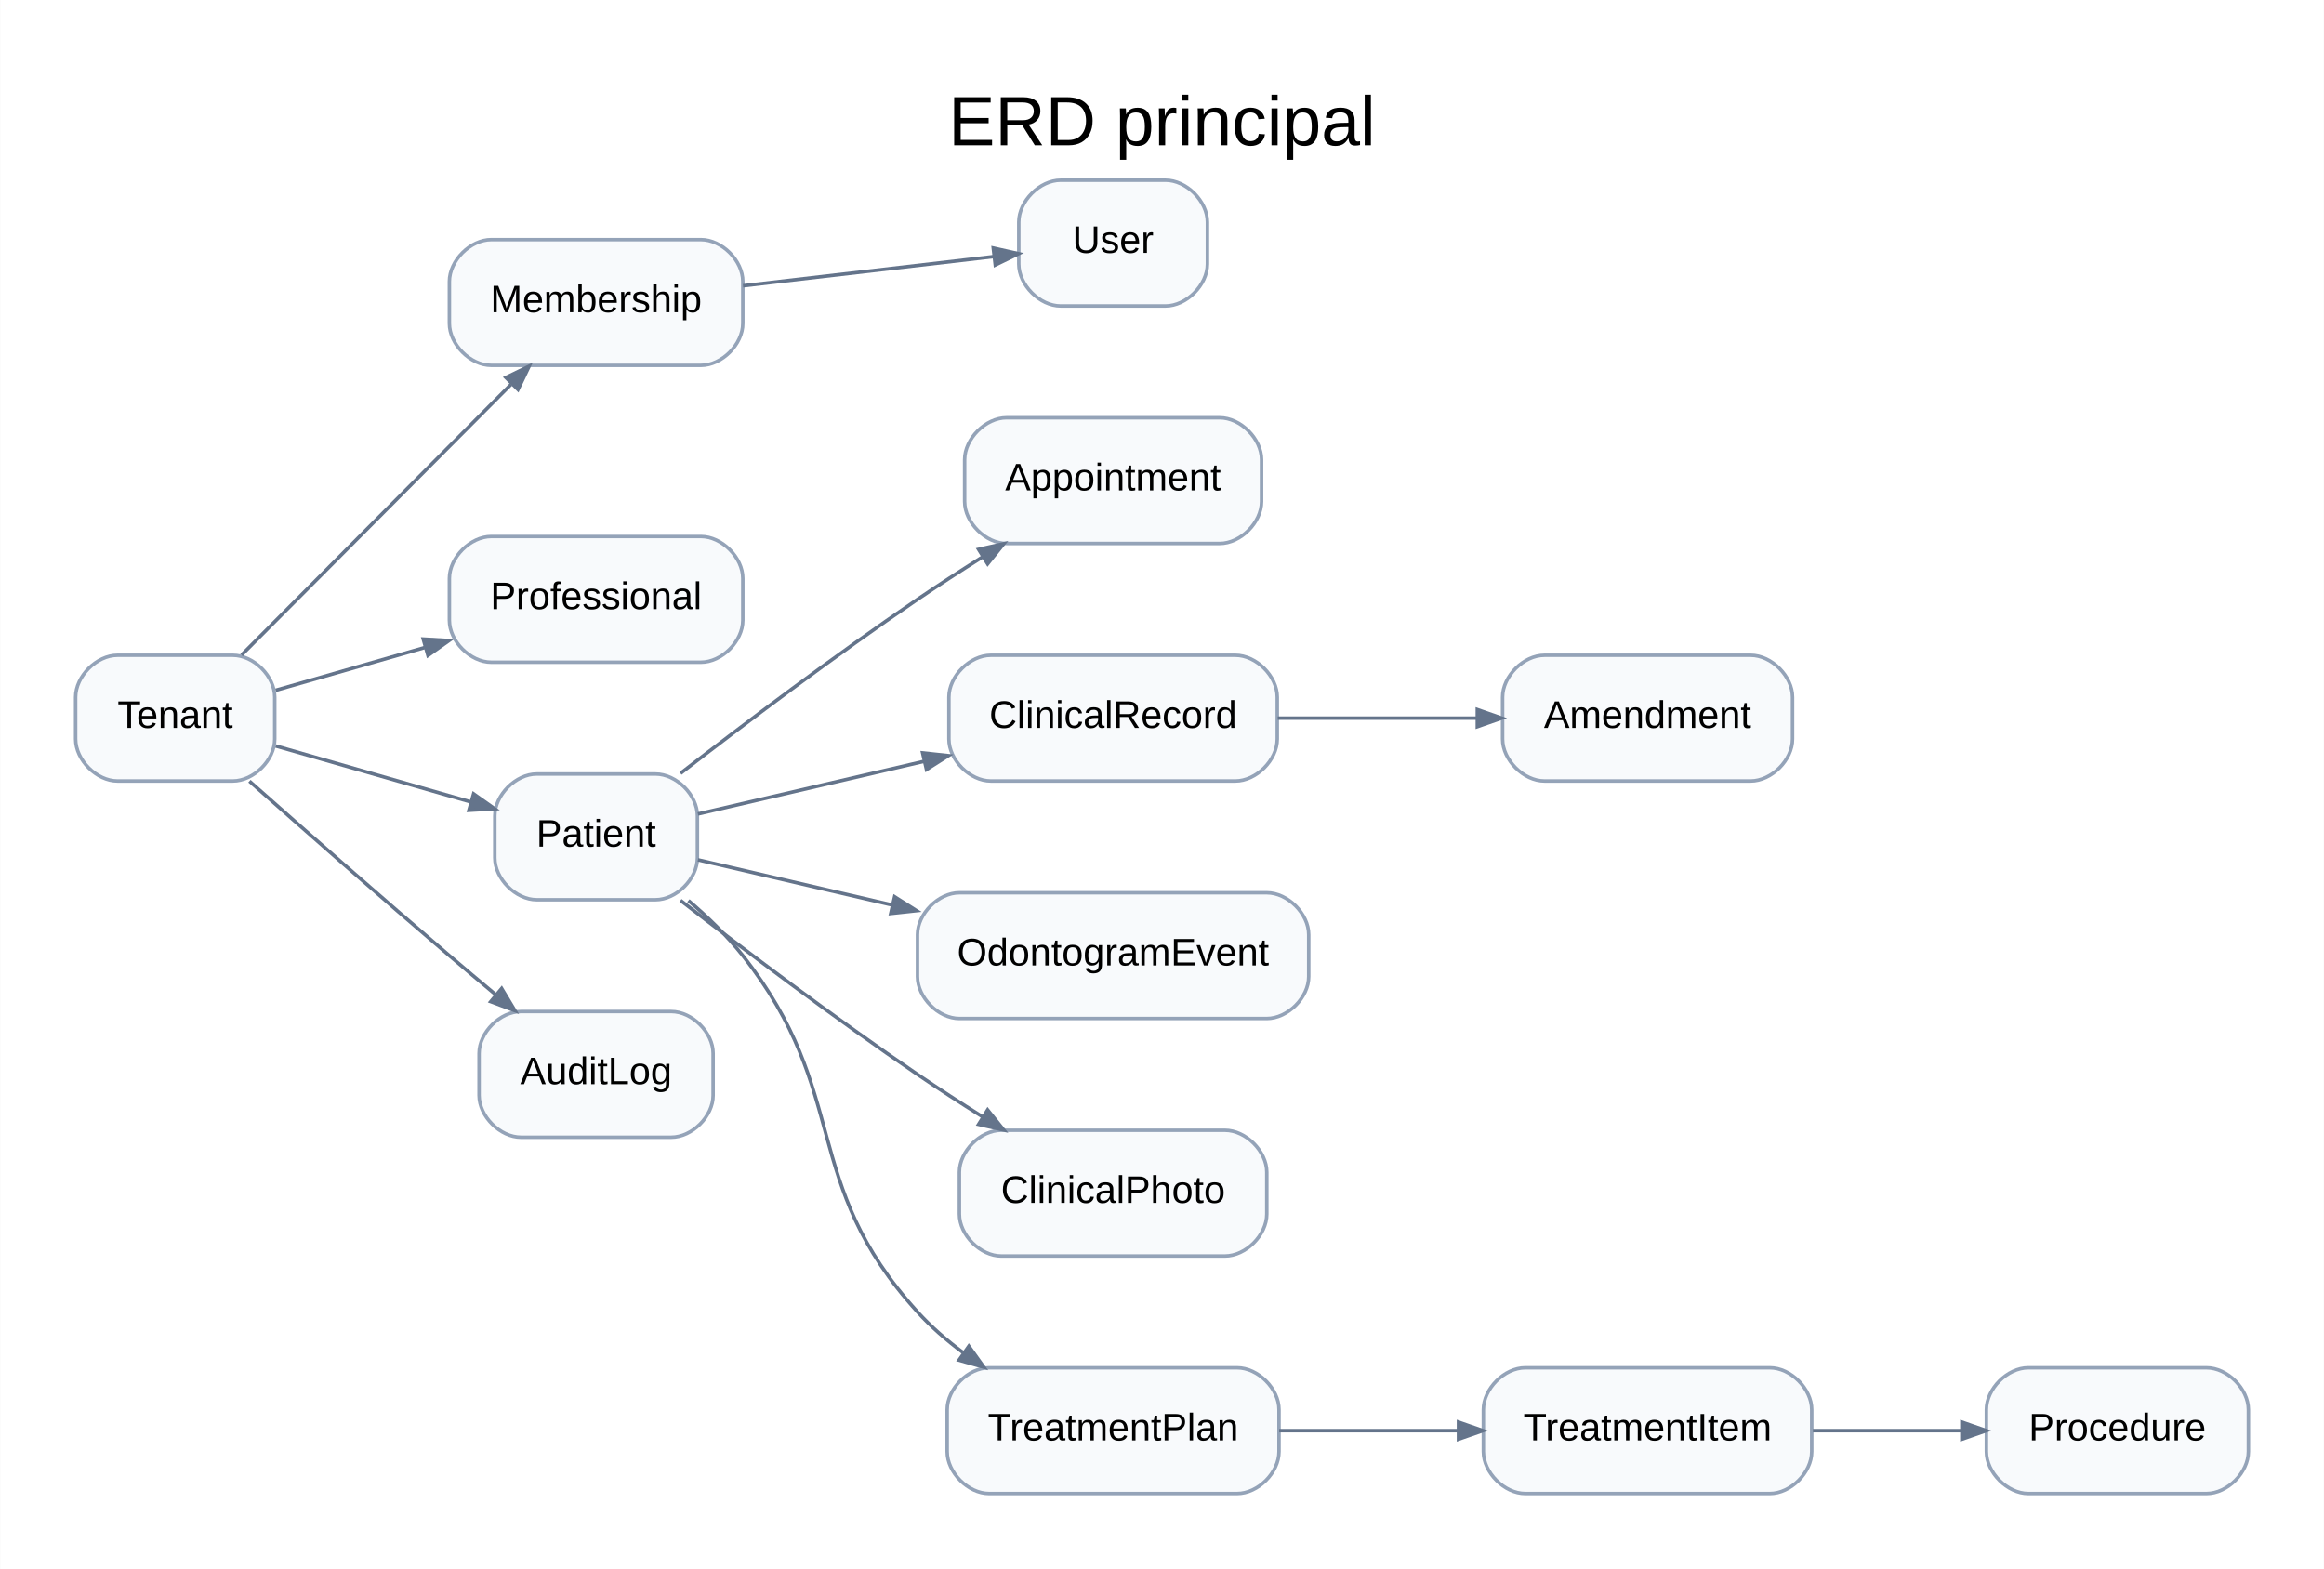
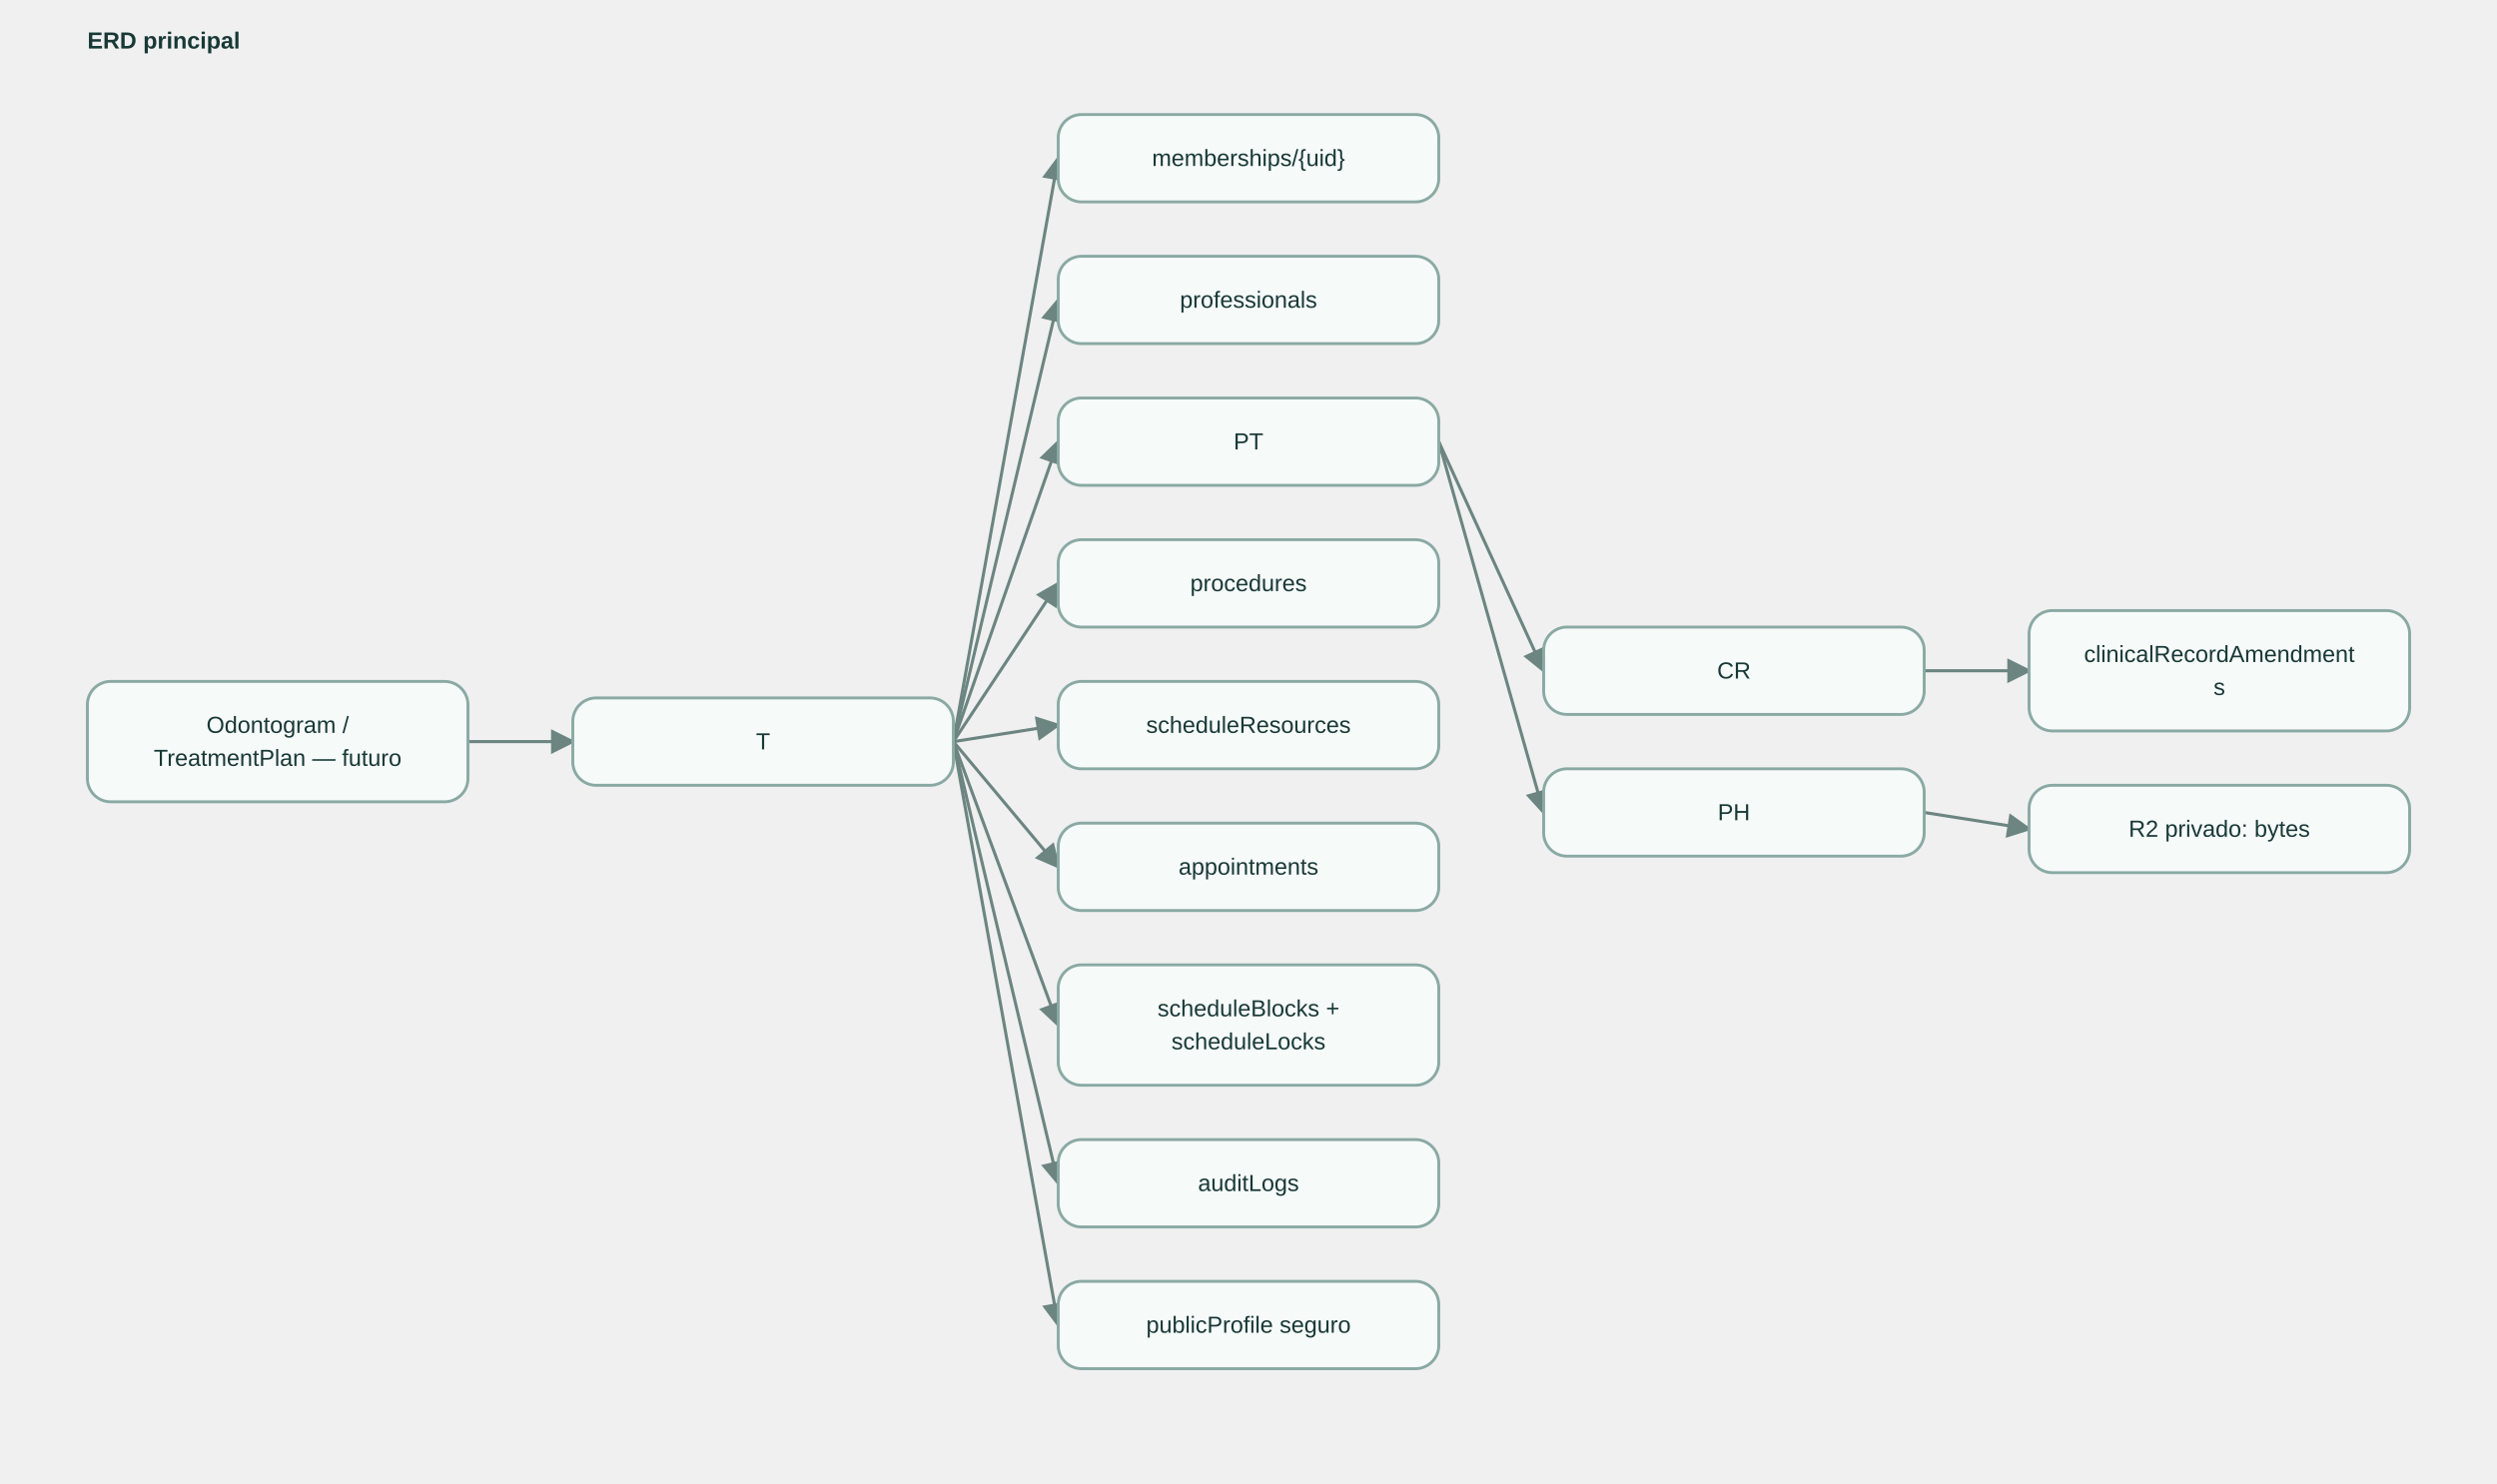
- <svg xmlns="http://www.w3.org/2000/svg" width="665pt" height="449pt" viewBox="0.00 0.00 665.20 449.20">
-   <g id="graph0" class="graph" transform="scale(1 1) rotate(0) translate(21.6 427.6)">
-     <polygon fill="white" stroke="transparent" points="-21.6,21.6 -21.6,-427.6 643.6,-427.6 643.6,21.6 -21.6,21.6" />
-     <text text-anchor="middle" x="311" y="-386" font-family="Arial" font-size="20.00">ERD principal</text>
-     <g id="node1" class="node">
-       <path fill="#f8fafc" stroke="#94a3b8" d="M45,-240C45,-240 12,-240 12,-240 6,-240 0,-234 0,-228 0,-228 0,-216 0,-216 0,-210 6,-204 12,-204 12,-204 45,-204 45,-204 51,-204 57,-210 57,-216 57,-216 57,-228 57,-228 57,-234 51,-240 45,-240" />
-       <text text-anchor="middle" x="28.5" y="-219.2" font-family="Arial" font-size="11.00">Tenant</text>
-     </g>
-     <g id="node2" class="node">
-       <path fill="#f8fafc" stroke="#94a3b8" d="M179,-359C179,-359 119,-359 119,-359 113,-359 107,-353 107,-347 107,-347 107,-335 107,-335 107,-329 113,-323 119,-323 119,-323 179,-323 179,-323 185,-323 191,-329 191,-335 191,-335 191,-347 191,-347 191,-353 185,-359 179,-359" />
-       <text text-anchor="middle" x="149" y="-338.2" font-family="Arial" font-size="11.00">Membership</text>
-     </g>
-     <g id="edge1" class="edge">
-       <path fill="none" stroke="#64748b" d="M47.5,-240.07C68.12,-260.78 101.97,-294.78 124.62,-317.52" />
-       <polygon fill="#64748b" stroke="#64748b" points="123.16,-319.52 129.83,-322.76 126.63,-316.07 123.16,-319.52" />
-     </g>
-     <g id="node4" class="node">
-       <path fill="#f8fafc" stroke="#94a3b8" d="M179,-274C179,-274 119,-274 119,-274 113,-274 107,-268 107,-262 107,-262 107,-250 107,-250 107,-244 113,-238 119,-238 119,-238 179,-238 179,-238 185,-238 191,-244 191,-250 191,-250 191,-262 191,-262 191,-268 185,-274 179,-274" />
-       <text text-anchor="middle" x="149" y="-253.2" font-family="Arial" font-size="11.00">Professional</text>
-     </g>
-     <g id="edge3" class="edge">
-       <path fill="none" stroke="#64748b" d="M57.28,-229.97C69.98,-233.61 85.4,-238.04 99.89,-242.2" />
-       <polygon fill="#64748b" stroke="#64748b" points="99.51,-244.64 106.91,-244.21 100.86,-239.93 99.51,-244.64" />
-     </g>
-     <g id="node5" class="node">
-       <path fill="#f8fafc" stroke="#94a3b8" d="M166,-206C166,-206 132,-206 132,-206 126,-206 120,-200 120,-194 120,-194 120,-182 120,-182 120,-176 126,-170 132,-170 132,-170 166,-170 166,-170 172,-170 178,-176 178,-182 178,-182 178,-194 178,-194 178,-200 172,-206 166,-206" />
-       <text text-anchor="middle" x="149" y="-185.2" font-family="Arial" font-size="11.00">Patient</text>
-     </g>
-     <g id="edge4" class="edge">
-       <path fill="none" stroke="#64748b" d="M57.28,-214.03C73.95,-209.25 95.3,-203.12 113.1,-198.01" />
-       <polygon fill="#64748b" stroke="#64748b" points="113.93,-200.32 119.98,-196.04 112.58,-195.61 113.93,-200.32" />
-     </g>
-     <g id="node14" class="node">
-       <path fill="#f8fafc" stroke="#94a3b8" d="M170.5,-138C170.5,-138 127.5,-138 127.5,-138 121.5,-138 115.5,-132 115.5,-126 115.5,-126 115.5,-114 115.5,-114 115.5,-108 121.5,-102 127.5,-102 127.5,-102 170.5,-102 170.5,-102 176.5,-102 182.5,-108 182.5,-114 182.5,-114 182.5,-126 182.5,-126 182.5,-132 176.5,-138 170.5,-138" />
-       <text text-anchor="middle" x="149" y="-117.2" font-family="Arial" font-size="11.00">AuditLog</text>
-     </g>
-     <g id="edge13" class="edge">
-       <path fill="none" stroke="#64748b" d="M49.76,-203.95C65.32,-190.15 87.39,-170.73 107,-154 111.25,-150.37 115.79,-146.56 120.23,-142.85" />
-       <polygon fill="#64748b" stroke="#64748b" points="121.96,-144.6 125.78,-138.24 118.83,-140.83 121.96,-144.6" />
-     </g>
-     <g id="node3" class="node">
-       <path fill="#f8fafc" stroke="#94a3b8" d="M312,-376C312,-376 282,-376 282,-376 276,-376 270,-370 270,-364 270,-364 270,-352 270,-352 270,-346 276,-340 282,-340 282,-340 312,-340 312,-340 318,-340 324,-346 324,-352 324,-352 324,-364 324,-364 324,-370 318,-376 312,-376" />
-       <text text-anchor="middle" x="297" y="-355.2" font-family="Arial" font-size="11.00">User</text>
-     </g>
-     <g id="edge2" class="edge">
-       <path fill="none" stroke="#64748b" d="M191.06,-345.78C213.79,-348.43 241.67,-351.67 262.98,-354.16" />
-       <polygon fill="#64748b" stroke="#64748b" points="262.7,-356.59 269.94,-354.97 263.27,-351.72 262.7,-356.59" />
-     </g>
-     <g id="node6" class="node">
-       <path fill="#f8fafc" stroke="#94a3b8" d="M327.5,-308C327.5,-308 266.5,-308 266.5,-308 260.5,-308 254.5,-302 254.5,-296 254.5,-296 254.5,-284 254.5,-284 254.5,-278 260.5,-272 266.5,-272 266.5,-272 327.5,-272 327.5,-272 333.5,-272 339.5,-278 339.5,-284 339.5,-284 339.5,-296 339.5,-296 339.5,-302 333.5,-308 327.5,-308" />
-       <text text-anchor="middle" x="297" y="-287.2" font-family="Arial" font-size="11.00">Appointment</text>
-     </g>
-     <g id="edge5" class="edge">
-       <path fill="none" stroke="#64748b" d="M173.16,-206.19C191.31,-220.23 217.36,-239.91 241,-256 246.92,-260.03 253.3,-264.16 259.54,-268.09" />
-       <polygon fill="#64748b" stroke="#64748b" points="258.49,-270.32 265.72,-271.94 261.08,-266.16 258.49,-270.32" />
-     </g>
-     <g id="node7" class="node">
-       <path fill="#f8fafc" stroke="#94a3b8" d="M332,-240C332,-240 262,-240 262,-240 256,-240 250,-234 250,-228 250,-228 250,-216 250,-216 250,-210 256,-204 262,-204 262,-204 332,-204 332,-204 338,-204 344,-210 344,-216 344,-216 344,-228 344,-228 344,-234 338,-240 332,-240" />
-       <text text-anchor="middle" x="297" y="-219.2" font-family="Arial" font-size="11.00">ClinicalRecord</text>
-     </g>
-     <g id="edge6" class="edge">
-       <path fill="none" stroke="#64748b" d="M178.15,-194.56C196.47,-198.82 220.94,-204.52 242.84,-209.62" />
-       <polygon fill="#64748b" stroke="#64748b" points="242.47,-212.05 249.84,-211.25 243.58,-207.28 242.47,-212.05" />
-     </g>
-     <g id="node9" class="node">
-       <path fill="#f8fafc" stroke="#94a3b8" d="M341,-172C341,-172 253,-172 253,-172 247,-172 241,-166 241,-160 241,-160 241,-148 241,-148 241,-142 247,-136 253,-136 253,-136 341,-136 341,-136 347,-136 353,-142 353,-148 353,-148 353,-160 353,-160 353,-166 347,-172 341,-172" />
-       <text text-anchor="middle" x="297" y="-151.2" font-family="Arial" font-size="11.00">OdontogramEvent</text>
-     </g>
-     <g id="edge8" class="edge">
-       <path fill="none" stroke="#64748b" d="M178.15,-181.44C193.94,-177.77 214.31,-173.02 233.65,-168.52" />
-       <polygon fill="#64748b" stroke="#64748b" points="234.46,-170.85 240.73,-166.87 233.35,-166.07 234.46,-170.85" />
-     </g>
-     <g id="node10" class="node">
-       <path fill="#f8fafc" stroke="#94a3b8" d="M329,-104C329,-104 265,-104 265,-104 259,-104 253,-98 253,-92 253,-92 253,-80 253,-80 253,-74 259,-68 265,-68 265,-68 329,-68 329,-68 335,-68 341,-74 341,-80 341,-80 341,-92 341,-92 341,-98 335,-104 329,-104" />
-       <text text-anchor="middle" x="297" y="-83.2" font-family="Arial" font-size="11.00">ClinicalPhoto</text>
-     </g>
-     <g id="edge9" class="edge">
-       <path fill="none" stroke="#64748b" d="M173.16,-169.81C191.31,-155.77 217.36,-136.09 241,-120 246.92,-115.97 253.3,-111.84 259.54,-107.91" />
-       <polygon fill="#64748b" stroke="#64748b" points="261.08,-109.84 265.72,-104.06 258.49,-105.68 261.08,-109.84" />
-     </g>
-     <g id="node11" class="node">
-       <path fill="#f8fafc" stroke="#94a3b8" d="M332.5,-36C332.5,-36 261.5,-36 261.5,-36 255.5,-36 249.5,-30 249.5,-24 249.5,-24 249.5,-12 249.5,-12 249.5,-6 255.5,0 261.5,0 261.5,0 332.5,0 332.5,0 338.5,0 344.5,-6 344.5,-12 344.5,-12 344.5,-24 344.5,-24 344.5,-30 338.5,-36 332.5,-36" />
-       <text text-anchor="middle" x="297" y="-15.2" font-family="Arial" font-size="11.00">TreatmentPlan</text>
-     </g>
-     <g id="edge10" class="edge">
-       <path fill="none" stroke="#64748b" d="M175.43,-169.76C180.99,-165.04 186.54,-159.67 191,-154 222.24,-114.34 207.09,-89.4 241,-52 244.82,-47.79 249.28,-43.91 253.97,-40.41" />
-       <polygon fill="#64748b" stroke="#64748b" points="255.7,-42.19 260.02,-36.16 252.88,-38.18 255.7,-42.19" />
-     </g>
-     <g id="node8" class="node">
-       <path fill="#f8fafc" stroke="#94a3b8" d="M479.5,-240C479.5,-240 420.5,-240 420.5,-240 414.5,-240 408.5,-234 408.5,-228 408.5,-228 408.5,-216 408.5,-216 408.5,-210 414.5,-204 420.5,-204 420.5,-204 479.5,-204 479.5,-204 485.5,-204 491.5,-210 491.5,-216 491.5,-216 491.5,-228 491.5,-228 491.5,-234 485.5,-240 479.5,-240" />
-       <text text-anchor="middle" x="450" y="-219.2" font-family="Arial" font-size="11.00">Amendment</text>
-     </g>
-     <g id="edge7" class="edge">
-       <path fill="none" stroke="#64748b" d="M344.13,-222C362.2,-222 382.92,-222 401.16,-222" />
-       <polygon fill="#64748b" stroke="#64748b" points="401.27,-224.45 408.27,-222 401.27,-219.55 401.27,-224.45" />
-     </g>
-     <g id="node12" class="node">
-       <path fill="#f8fafc" stroke="#94a3b8" d="M485,-36C485,-36 415,-36 415,-36 409,-36 403,-30 403,-24 403,-24 403,-12 403,-12 403,-6 409,0 415,0 415,0 485,0 485,0 491,0 497,-6 497,-12 497,-12 497,-24 497,-24 497,-30 491,-36 485,-36" />
-       <text text-anchor="middle" x="450" y="-15.2" font-family="Arial" font-size="11.00">TreatmentItem</text>
-     </g>
-     <g id="edge11" class="edge">
-       <path fill="none" stroke="#64748b" d="M344.54,-18C360.76,-18 379.09,-18 395.82,-18" />
-       <polygon fill="#64748b" stroke="#64748b" points="395.88,-20.45 402.88,-18 395.88,-15.55 395.88,-20.45" />
-     </g>
-     <g id="node13" class="node">
-       <path fill="#f8fafc" stroke="#94a3b8" d="M610,-36C610,-36 559,-36 559,-36 553,-36 547,-30 547,-24 547,-24 547,-12 547,-12 547,-6 553,0 559,0 559,0 610,0 610,0 616,0 622,-6 622,-12 622,-12 622,-24 622,-24 622,-30 616,-36 610,-36" />
-       <text text-anchor="middle" x="584.5" y="-15.2" font-family="Arial" font-size="11.00">Procedure</text>
-     </g>
-     <g id="edge12" class="edge">
-       <path fill="none" stroke="#64748b" d="M497.34,-18C511.07,-18 526.05,-18 539.62,-18" />
-       <polygon fill="#64748b" stroke="#64748b" points="539.99,-20.45 546.99,-18 539.99,-15.55 539.99,-20.45" />
-     </g>
+ <svg xmlns="http://www.w3.org/2000/svg" role="img" aria-labelledby="title desc" width="1286" height="764" viewBox="0 0 1286 764">
+   <defs>
+     <marker id="arrow" markerWidth="8" markerHeight="8" refX="7" refY="4" orient="auto">
+       <path d="M0,0 L8,4 L0,8 z" fill="#6c8580" />
+     </marker>
+   </defs>
+   <style>text{font-family:Arial,sans-serif;font-size:12px;fill:#183936}.node rect,.node polygon{fill:#f6faf9;stroke:#8aa9a3;stroke-width:1.5}.node.decision polygon{fill:#eef5f3}.edge-label{font-size:10px;fill:#425b56;paint-order:stroke;stroke:#fff;stroke-width:4px;stroke-linejoin:round}</style>
+   <text x="45" y="25" font-size="16" font-weight="700">ERD principal</text>
+   <g class="edge">
+     <path d="M 491 382 L 545 81.5" fill="none" stroke="#6c8580" stroke-width="1.6" marker-end="url(#arrow)" />
+   </g>
+   <g class="edge">
+     <path d="M 491 382 L 545 154.5" fill="none" stroke="#6c8580" stroke-width="1.6" marker-end="url(#arrow)" />
+   </g>
+   <g class="edge">
+     <path d="M 491 382 L 545 227.5" fill="none" stroke="#6c8580" stroke-width="1.6" marker-end="url(#arrow)" />
+   </g>
+   <g class="edge">
+     <path d="M 491 382 L 545 300.5" fill="none" stroke="#6c8580" stroke-width="1.6" marker-end="url(#arrow)" />
+   </g>
+   <g class="edge">
+     <path d="M 491 382 L 545 373.5" fill="none" stroke="#6c8580" stroke-width="1.6" marker-end="url(#arrow)" />
+   </g>
+   <g class="edge">
+     <path d="M 491 382 L 545 446.5" fill="none" stroke="#6c8580" stroke-width="1.6" marker-end="url(#arrow)" />
+   </g>
+   <g class="edge">
+     <path d="M 491 382 L 545 528" fill="none" stroke="#6c8580" stroke-width="1.6" marker-end="url(#arrow)" />
+   </g>
+   <g class="edge">
+     <path d="M 741 227.5 L 795 345.5" fill="none" stroke="#6c8580" stroke-width="1.6" marker-end="url(#arrow)" />
+   </g>
+   <g class="edge">
+     <path d="M 991 345.5 L 1045 345.5" fill="none" stroke="#6c8580" stroke-width="1.6" marker-end="url(#arrow)" />
+   </g>
+   <g class="edge">
+     <path d="M 741 227.5 L 795 418.5" fill="none" stroke="#6c8580" stroke-width="1.6" marker-end="url(#arrow)" />
+   </g>
+   <g class="edge">
+     <path d="M 991 418.5 L 1045 427" fill="none" stroke="#6c8580" stroke-width="1.6" marker-end="url(#arrow)" />
+   </g>
+   <g class="edge">
+     <path d="M 491 382 L 545 609.5" fill="none" stroke="#6c8580" stroke-width="1.6" marker-end="url(#arrow)" />
+   </g>
+   <g class="edge">
+     <path d="M 491 382 L 545 682.5" fill="none" stroke="#6c8580" stroke-width="1.6" marker-end="url(#arrow)" />
+   </g>
+   <g class="edge">
+     <path d="M 241 382 L 295 382" fill="none" stroke="#6c8580" stroke-width="1.6" marker-end="url(#arrow)" />
+   </g>
+   <g class="node box">
+     <rect x="45" y="351" width="196" height="62" rx="12" />
+     <text x="143" y="377.5" text-anchor="middle">Odontogram /</text>
+     <text x="143" y="394.5" text-anchor="middle">TreatmentPlan — futuro</text>
+   </g>
+   <g class="node box">
+     <rect x="295" y="359.5" width="196" height="45" rx="12" />
+     <text x="393" y="386" text-anchor="middle">T</text>
+   </g>
+   <g class="node box">
+     <rect x="545" y="59" width="196" height="45" rx="12" />
+     <text x="643" y="85.5" text-anchor="middle">memberships/{uid}</text>
+   </g>
+   <g class="node box">
+     <rect x="545" y="132" width="196" height="45" rx="12" />
+     <text x="643" y="158.5" text-anchor="middle">professionals</text>
+   </g>
+   <g class="node box">
+     <rect x="545" y="205" width="196" height="45" rx="12" />
+     <text x="643" y="231.5" text-anchor="middle">PT</text>
+   </g>
+   <g class="node box">
+     <rect x="545" y="278" width="196" height="45" rx="12" />
+     <text x="643" y="304.5" text-anchor="middle">procedures</text>
+   </g>
+   <g class="node box">
+     <rect x="545" y="351" width="196" height="45" rx="12" />
+     <text x="643" y="377.5" text-anchor="middle">scheduleResources</text>
+   </g>
+   <g class="node box">
+     <rect x="545" y="424" width="196" height="45" rx="12" />
+     <text x="643" y="450.5" text-anchor="middle">appointments</text>
+   </g>
+   <g class="node box">
+     <rect x="545" y="497" width="196" height="62" rx="12" />
+     <text x="643" y="523.5" text-anchor="middle">scheduleBlocks +</text>
+     <text x="643" y="540.5" text-anchor="middle">scheduleLocks</text>
+   </g>
+   <g class="node box">
+     <rect x="545" y="587" width="196" height="45" rx="12" />
+     <text x="643" y="613.5" text-anchor="middle">auditLogs</text>
+   </g>
+   <g class="node box">
+     <rect x="545" y="660" width="196" height="45" rx="12" />
+     <text x="643" y="686.5" text-anchor="middle">publicProfile seguro</text>
+   </g>
+   <g class="node box">
+     <rect x="795" y="323" width="196" height="45" rx="12" />
+     <text x="893" y="349.5" text-anchor="middle">CR</text>
+   </g>
+   <g class="node box">
+     <rect x="795" y="396" width="196" height="45" rx="12" />
+     <text x="893" y="422.5" text-anchor="middle">PH</text>
+   </g>
+   <g class="node box">
+     <rect x="1045" y="314.5" width="196" height="62" rx="12" />
+     <text x="1143" y="341" text-anchor="middle">clinicalRecordAmendment</text>
+     <text x="1143" y="358" text-anchor="middle">s</text>
+   </g>
+   <g class="node box">
+     <rect x="1045" y="404.5" width="196" height="45" rx="12" />
+     <text x="1143" y="431" text-anchor="middle">R2 privado: bytes</text>
  </g>
</svg>
